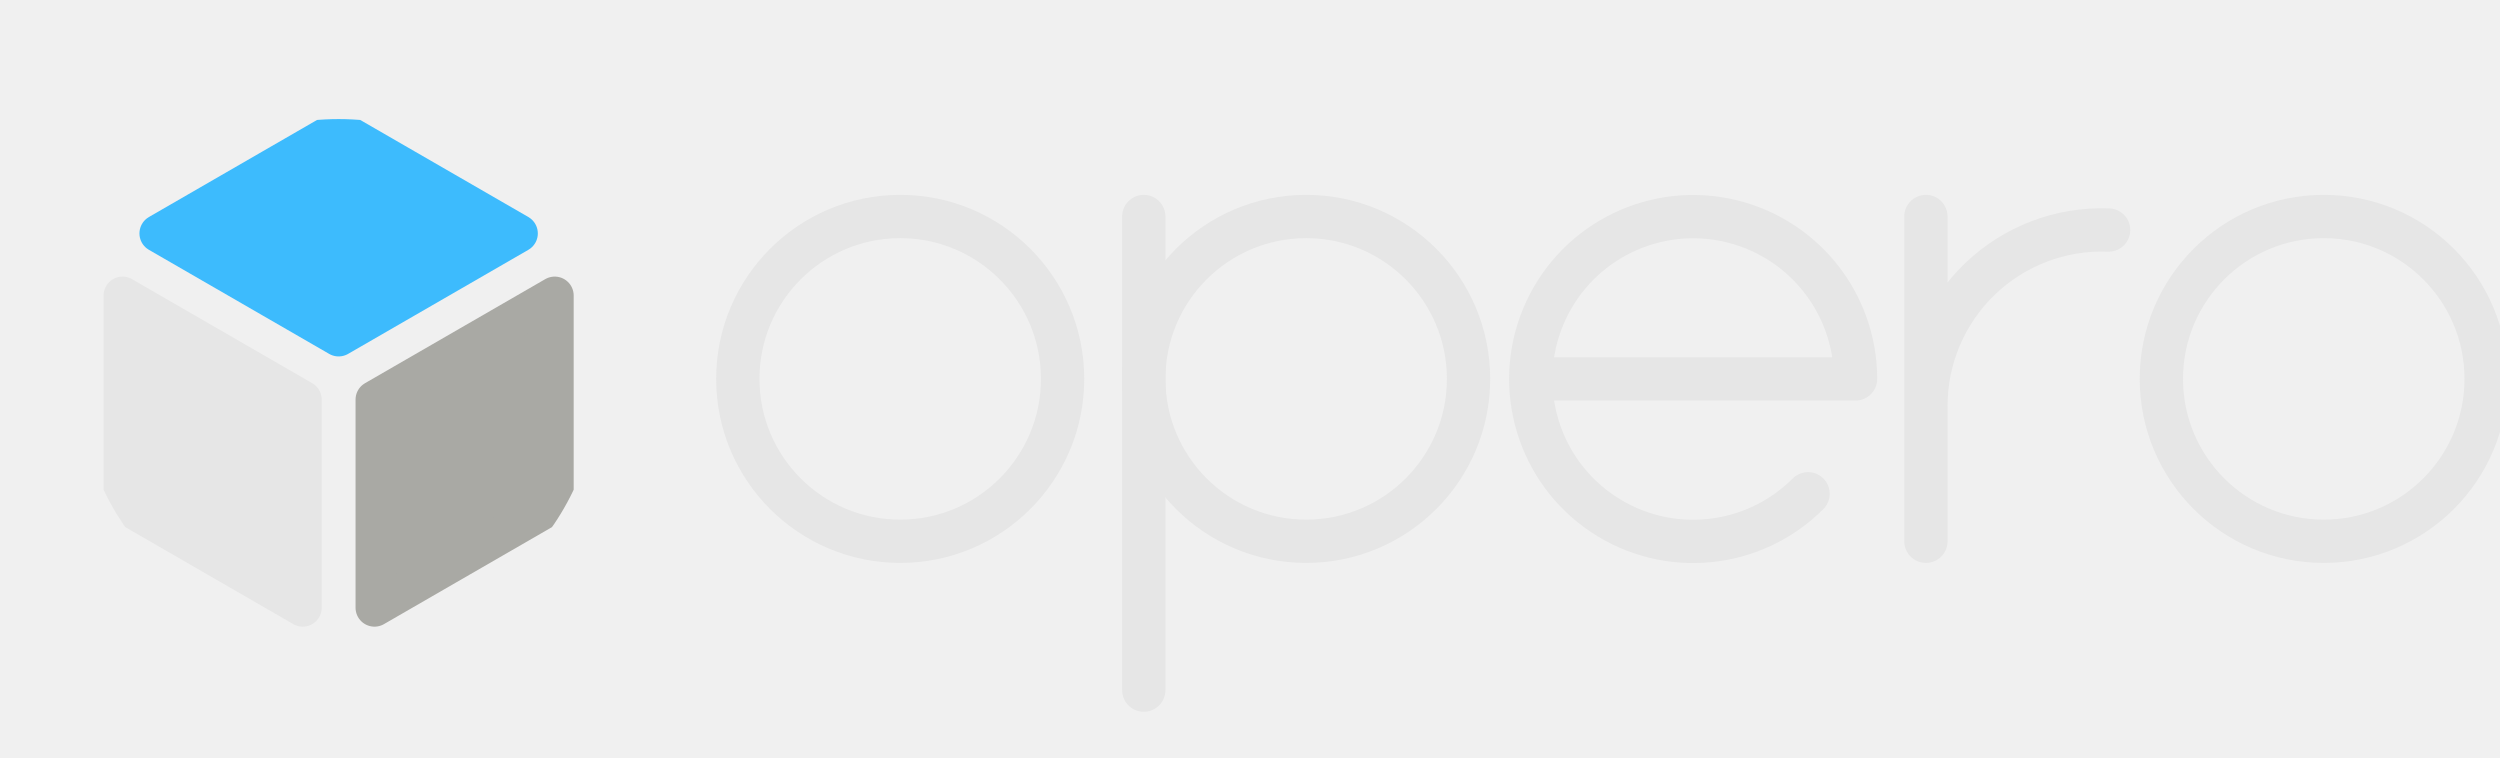
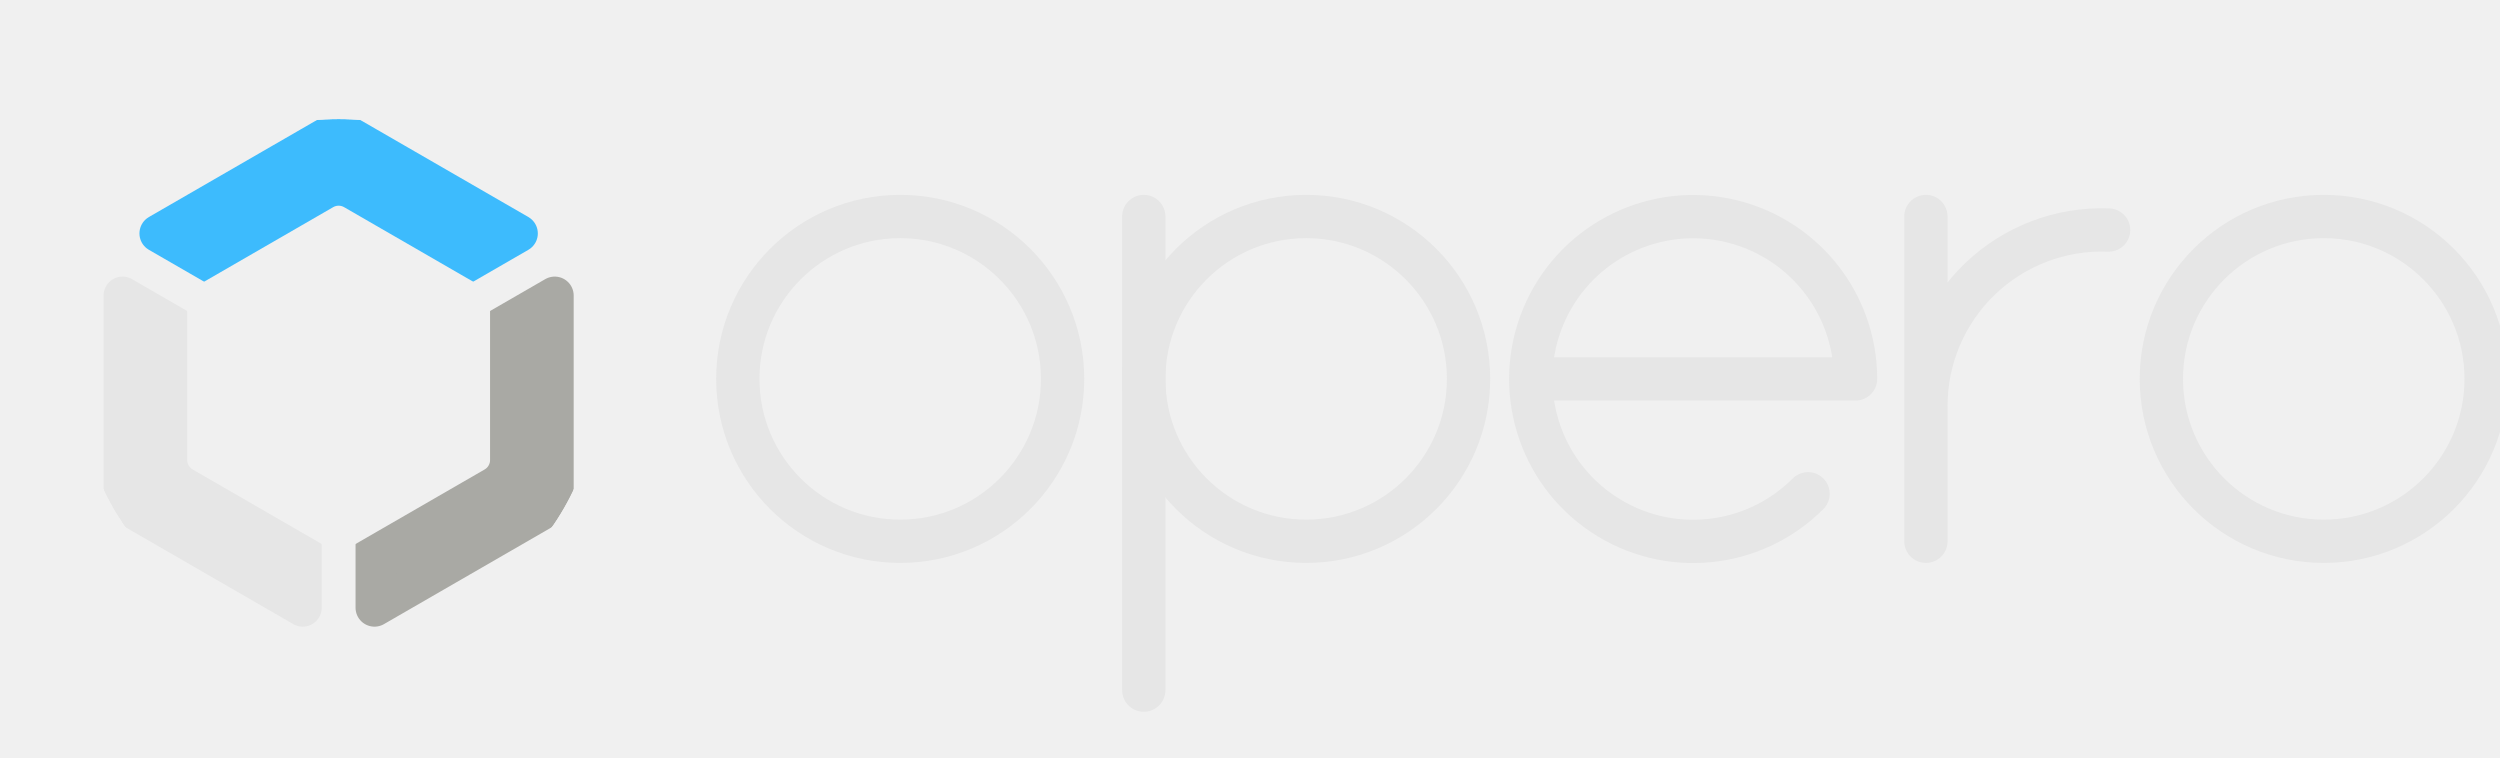
<svg xmlns="http://www.w3.org/2000/svg" viewBox="-1 0 184.7 56" width="739" height="224" fill="none">
  <g transform="translate(0 4)">
    <clipPath id="opero-o-e6e6e6">
      <circle cx="24" cy="24" r="19.2" />
    </clipPath>
-     <g clip-path="url(#opero-o-e6e6e6)">
+     <mask id="opero-h-e6e6e6" maskUnits="userSpaceOnUse" x="0" y="0" width="48" height="48">
+       <rect width="48" height="48" fill="#fff" />
+       <polygon points="24.00,12.00 34.39,18.00 34.39,30.00 24.00,36.00 13.61,30.00 13.61,18.00" fill="#000" stroke="#000" stroke-width="1.6" stroke-linejoin="round" />
+     </mask>
+     <g clip-path="url(#opero-o-e6e6e6)" mask="url(#opero-h-e6e6e6)">
      <polygon points="8.03,17.84 21.35,25.53 21.35,40.91 8.03,33.22" fill="#E6E6E6" stroke="#E6E6E6" stroke-width="2.8" stroke-linejoin="round" />
      <polygon points="26.65,25.53 39.97,17.84 39.97,33.22 26.65,40.91" fill="#A9A9A4" stroke="#A9A9A4" stroke-width="2.8" stroke-linejoin="round" />
      <polygon points="24.00,5.56 37.32,13.25 24.00,20.94 10.68,13.25" fill="#3DBBFD" stroke="#3DBBFD" stroke-width="2.8" stroke-linejoin="round" />
    </g>
  </g>
  <g fill="none" stroke="#E6E6E6" stroke-width="3.2" stroke-linecap="round" stroke-linejoin="round">
    <g transform="translate(53.50 0)">
      <circle cx="12" cy="28" r="12" />
    </g>
    <g transform="translate(83.50 0)">
      <circle cx="12" cy="28" r="12" />
      <path d="M0 16V51" />
    </g>
    <g transform="translate(112.10 0)">
      <path d="M0 28H24a12 12 0 10-3.51 8.49" />
    </g>
    <g transform="translate(141.30 0)">
      <path d="M0 40V16M0 30A13 13 0 0113.5 17" />
    </g>
    <g transform="translate(158.70 0)">
      <circle cx="12" cy="28" r="12" />
    </g>
  </g>
</svg>
